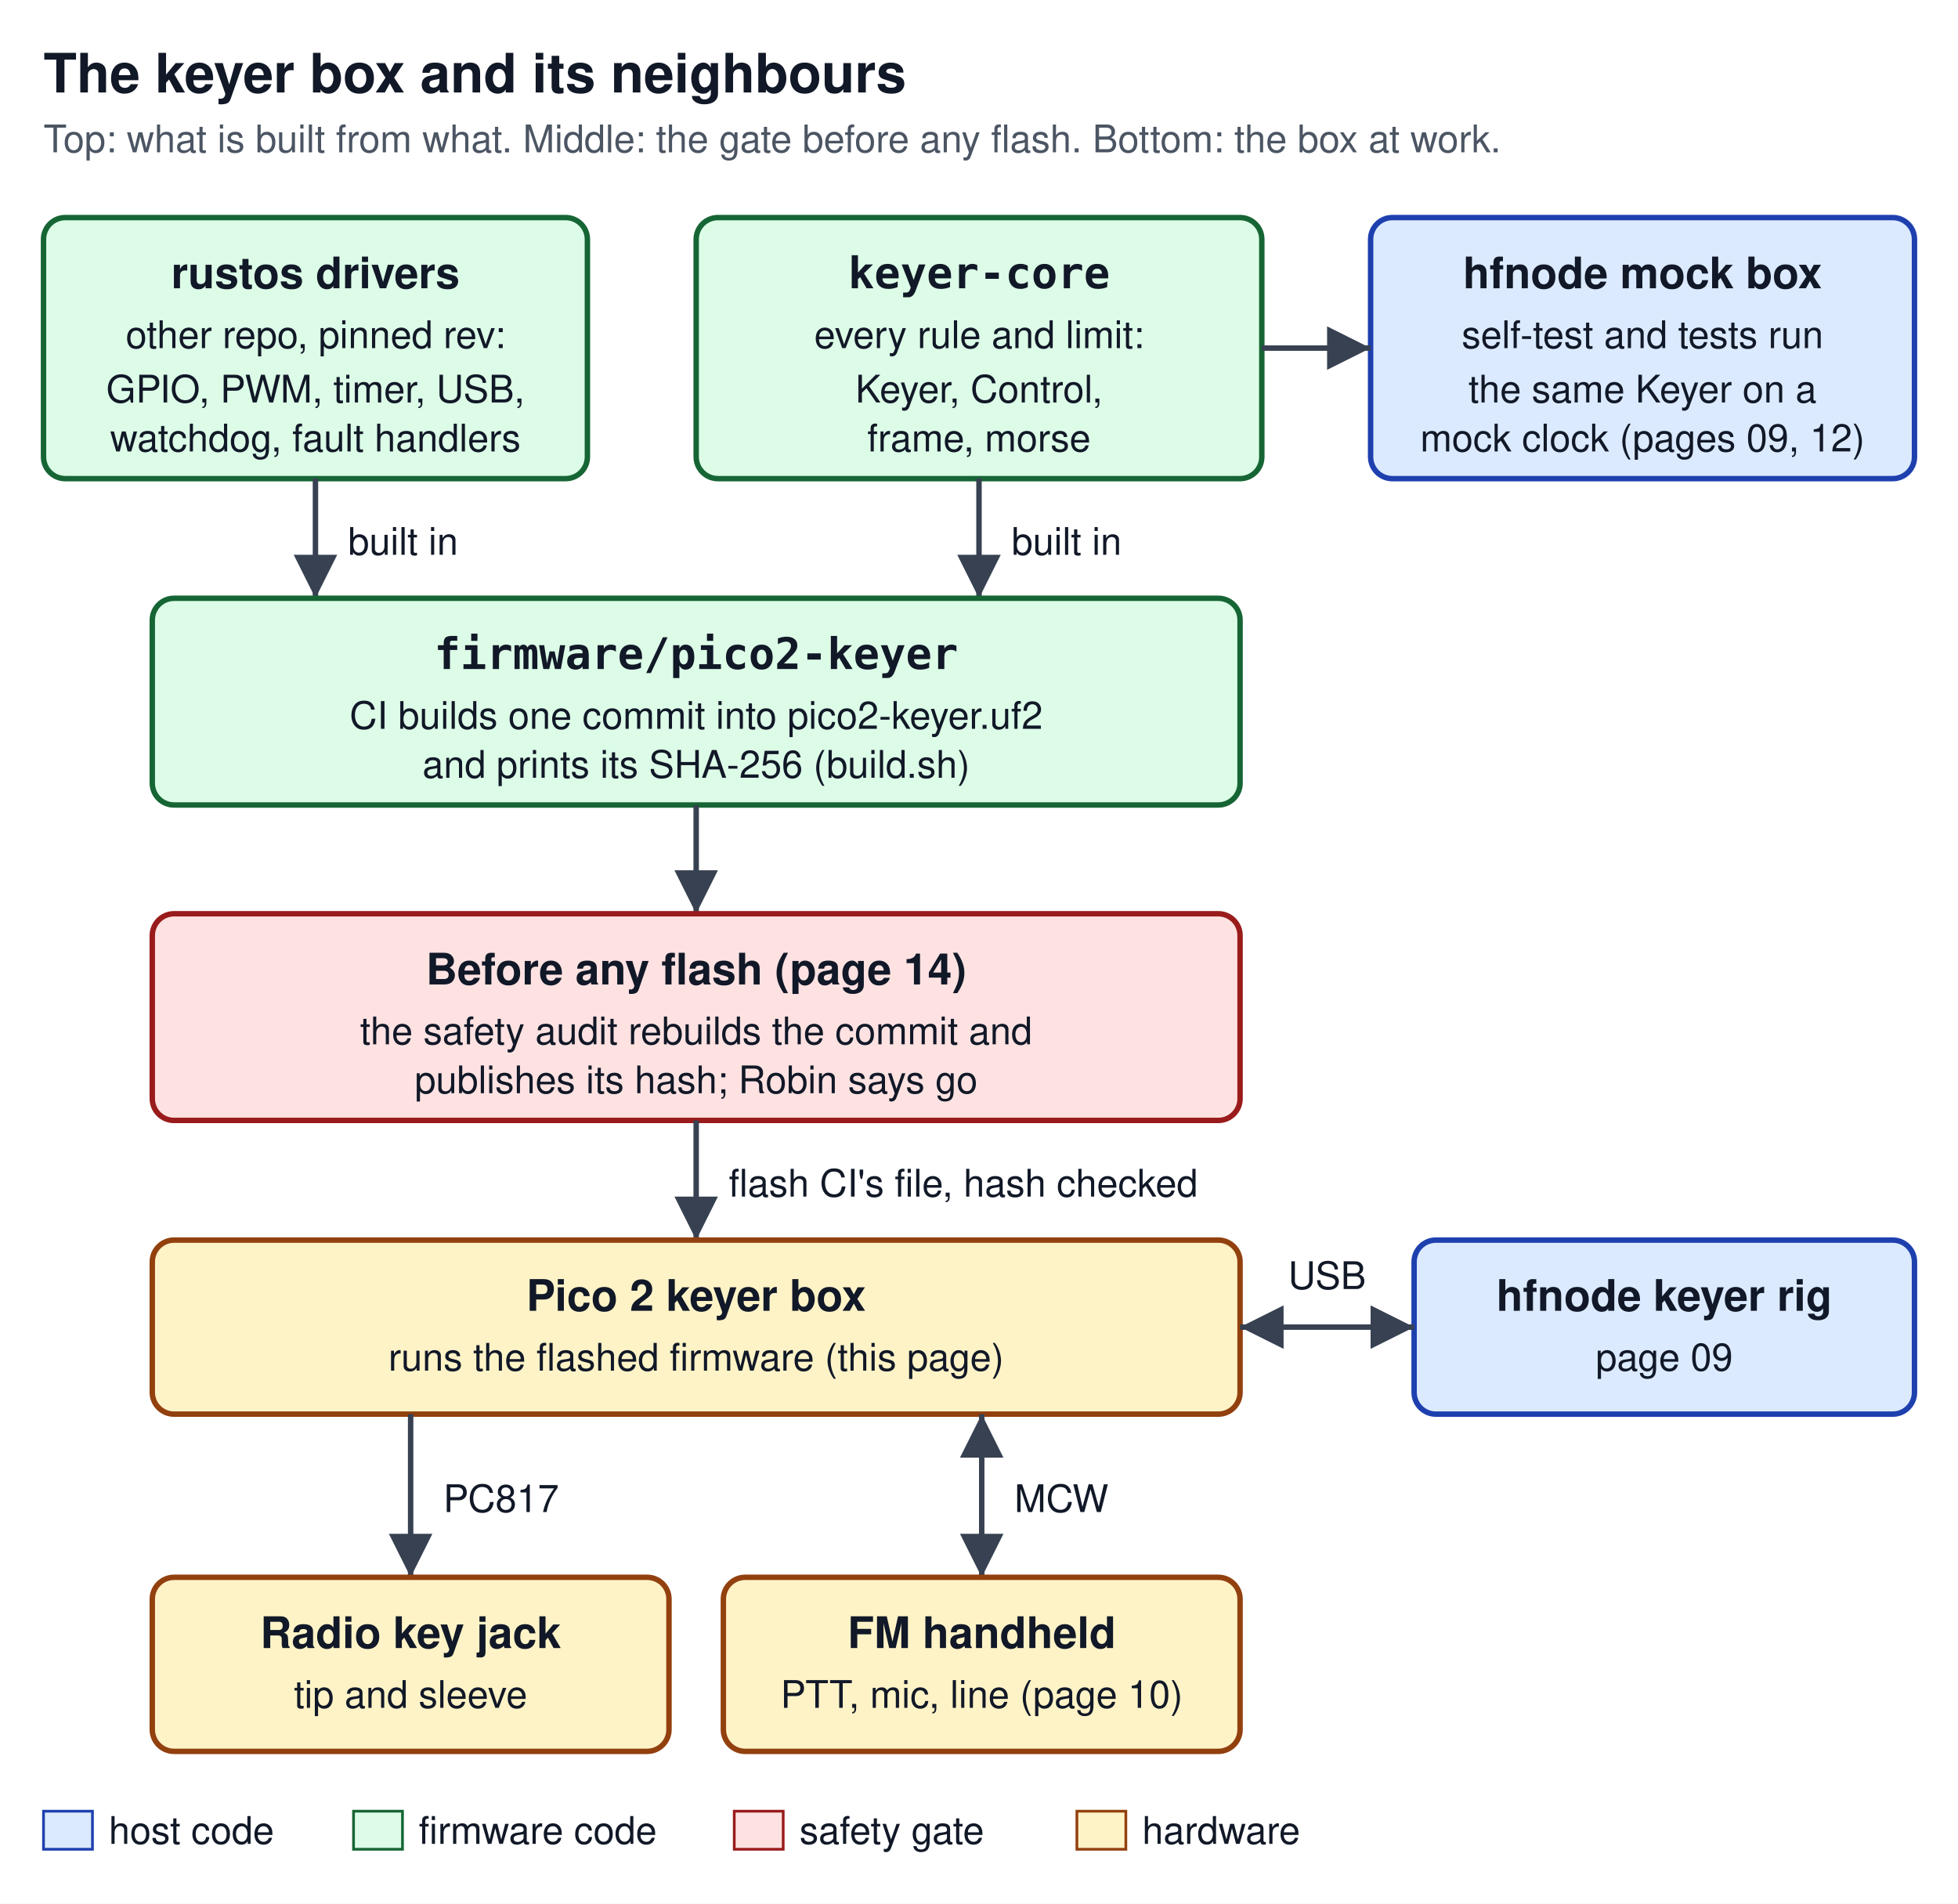
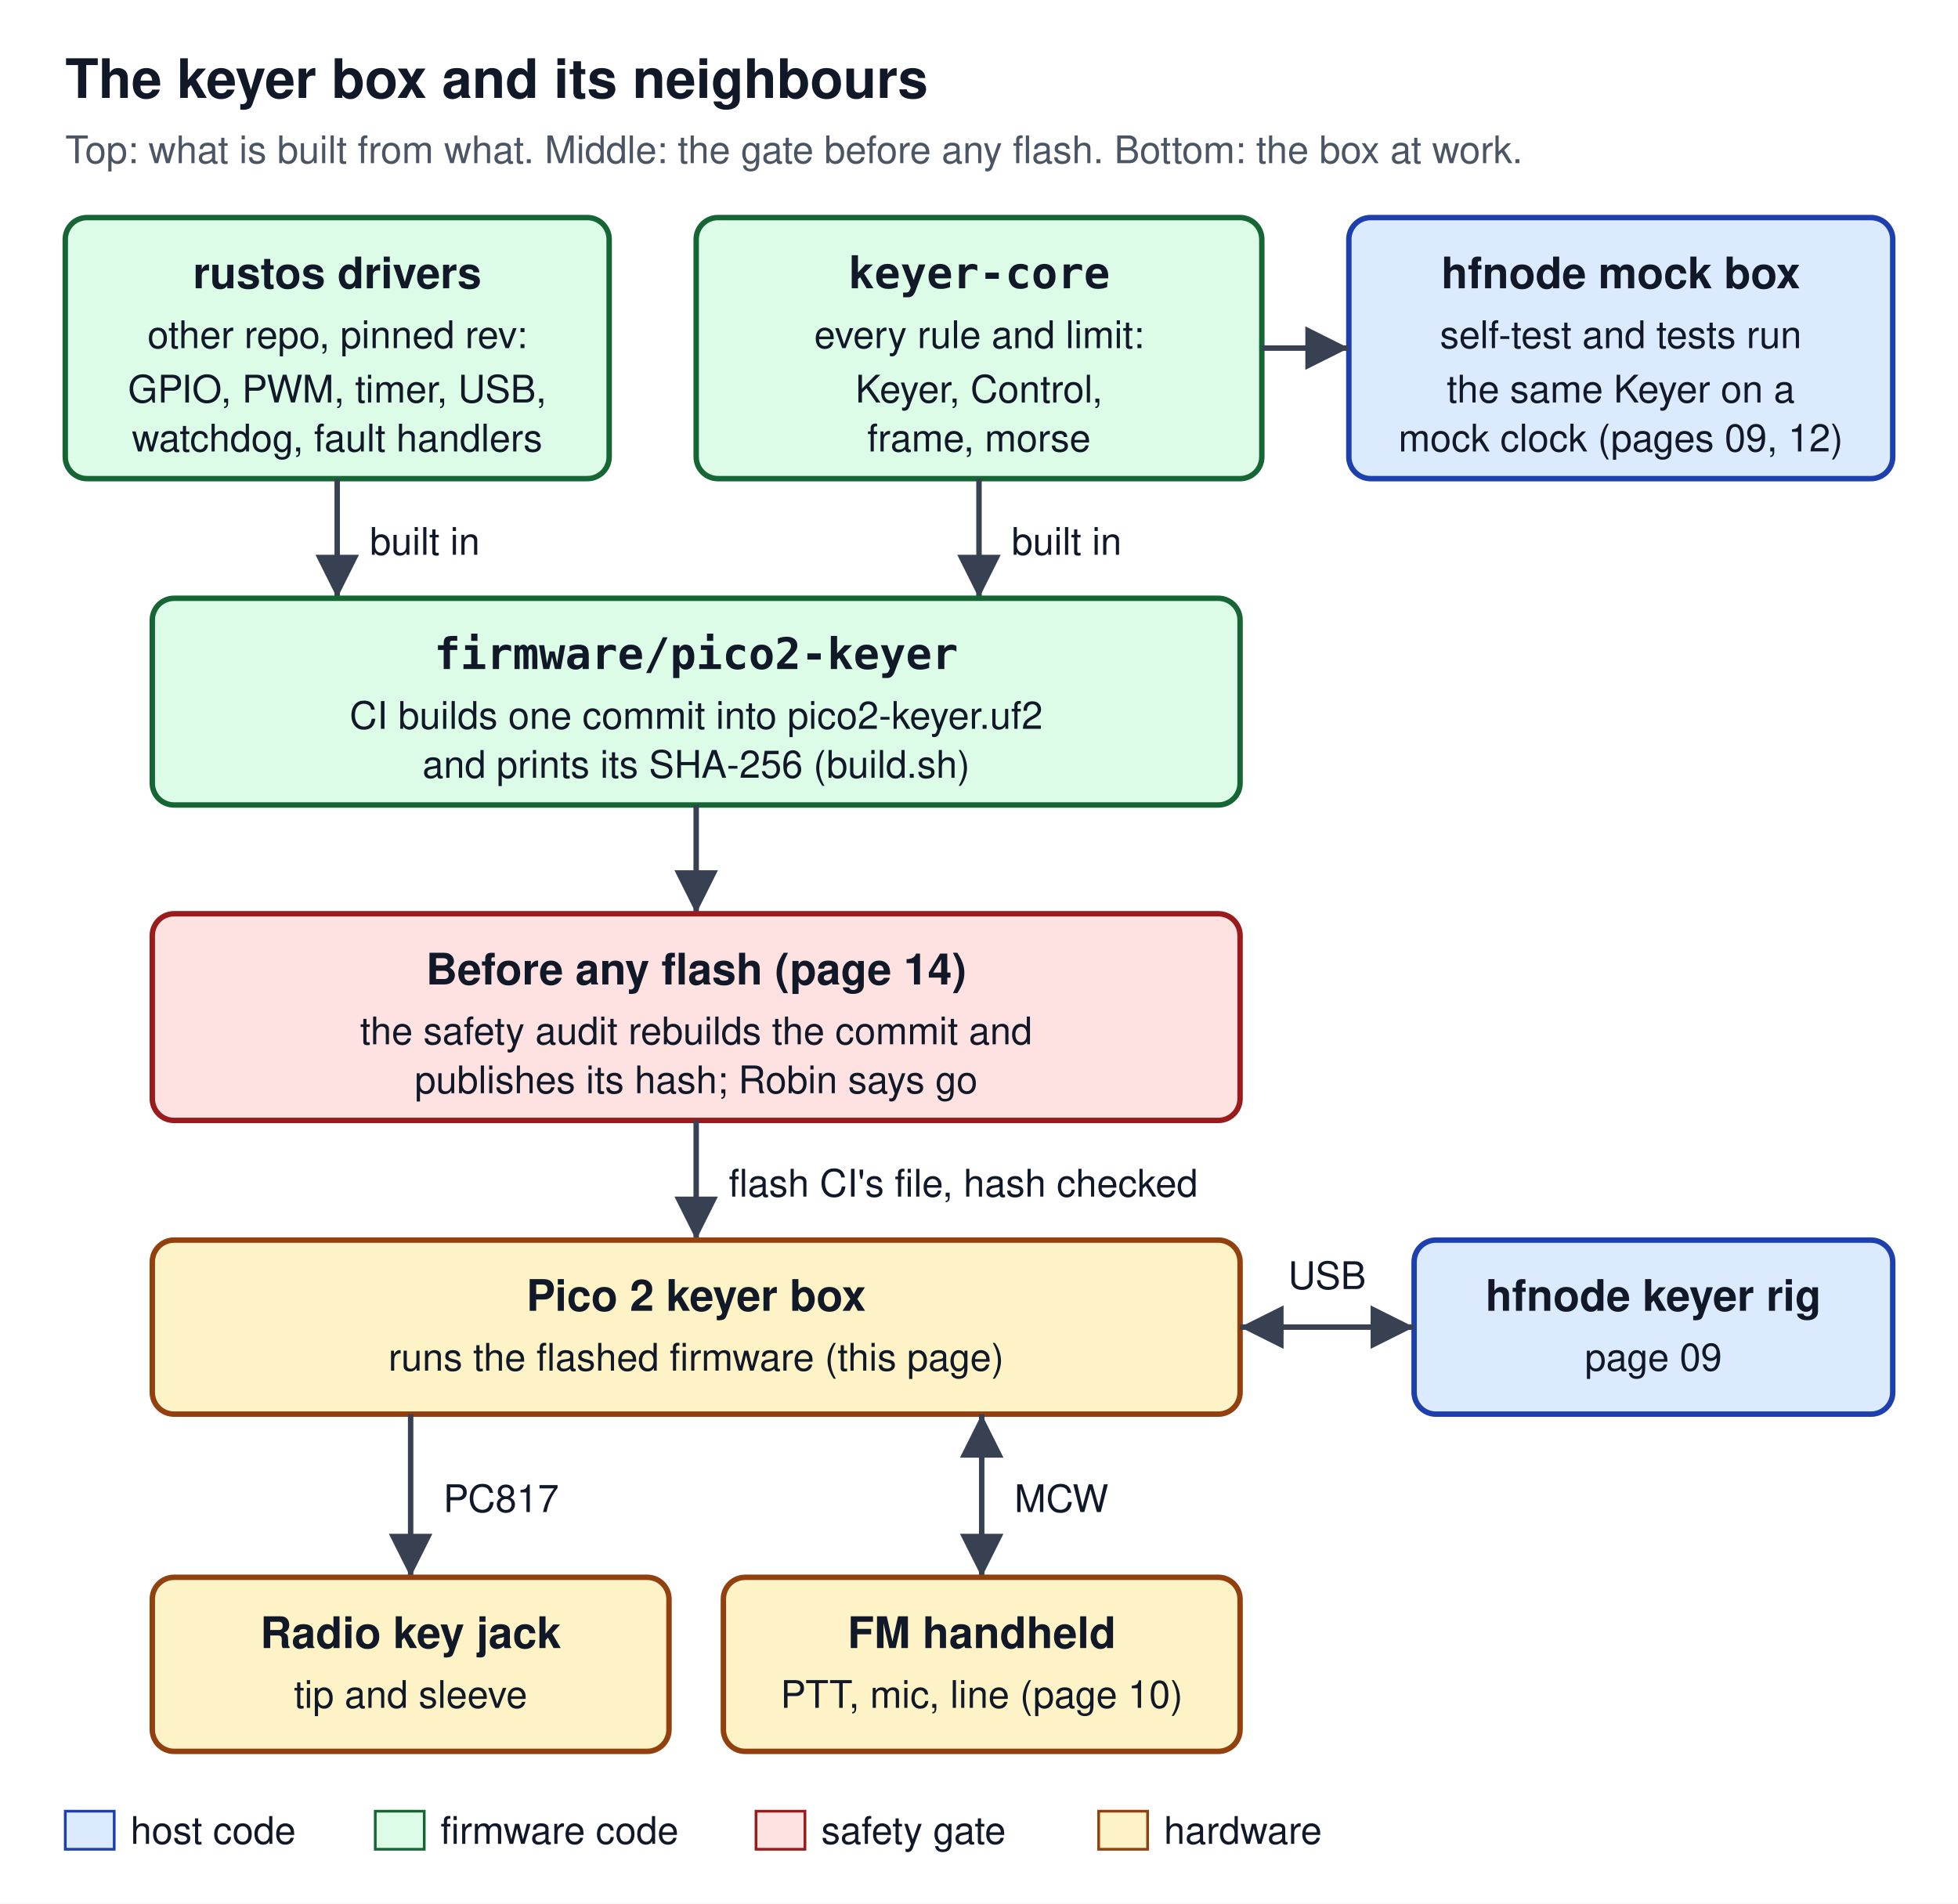
<svg xmlns="http://www.w3.org/2000/svg" viewBox="0 0 720 700" width="720" height="700" font-family="Helvetica, Arial, 'Liberation Sans', sans-serif" font-size="16" fill="#111827">
  <rect x="0" y="0" width="720" height="700" fill="#ffffff" />
  <defs>
    <marker id="k08c-arrow" viewBox="0 0 10 10" refX="10" refY="5" markerWidth="8" markerHeight="8" orient="auto-start-reverse">
      <path d="M0,0 L10,5 L0,10 z" fill="#374151" />
    </marker>
  </defs>
-   <text x="16" y="34" font-size="20" font-weight="bold">The keyer box and its neighbours</text>
-   <text x="16" y="56" font-size="14" fill="#4b5563">Top: what is built from what. Middle: the gate before any flash. Bottom: the box at work.</text>
-   <rect x="16" y="80" width="200" height="96" rx="8" fill="#dcfce7" stroke="#166534" stroke-width="2" />
-   <text x="116" y="106" text-anchor="middle" font-weight="bold">rustos drivers</text>
-   <text x="116" y="128" text-anchor="middle" font-size="14">other repo, pinned rev:</text>
-   <text x="116" y="148" text-anchor="middle" font-size="14">GPIO, PWM, timer, USB,</text>
-   <text x="116" y="166" text-anchor="middle" font-size="14">watchdog, fault handlers</text>
+   <text x="24" y="36" font-size="20" font-weight="bold">The keyer box and its neighbours</text>
+   <text x="24" y="60" font-size="14" fill="#4b5563">Top: what is built from what. Middle: the gate before any flash. Bottom: the box at work.</text>
+   <rect x="24" y="80" width="200" height="96" rx="8" fill="#dcfce7" stroke="#166534" stroke-width="2" />
+   <text x="124" y="106" text-anchor="middle" font-weight="bold">rustos drivers</text>
+   <text x="124" y="128" text-anchor="middle" font-size="14">other repo, pinned rev:</text>
+   <text x="124" y="148" text-anchor="middle" font-size="14">GPIO, PWM, timer, USB,</text>
+   <text x="124" y="166" text-anchor="middle" font-size="14">watchdog, fault handlers</text>
  <rect x="256" y="80" width="208" height="96" rx="8" fill="#dcfce7" stroke="#166534" stroke-width="2" />
  <text x="360" y="106" text-anchor="middle" font-weight="bold" font-family="Menlo, Consolas, 'DejaVu Sans Mono', monospace">keyer-core</text>
  <text x="360" y="128" text-anchor="middle" font-size="14">every rule and limit:</text>
  <text x="360" y="148" text-anchor="middle" font-size="14">Keyer, Control,</text>
  <text x="360" y="166" text-anchor="middle" font-size="14">frame, morse</text>
-   <rect x="504" y="80" width="200" height="96" rx="8" fill="#dbeafe" stroke="#1e40af" stroke-width="2" />
-   <text x="604" y="106" text-anchor="middle" font-weight="bold">hfnode mock box</text>
-   <text x="604" y="128" text-anchor="middle" font-size="14">self-test and tests run</text>
-   <text x="604" y="148" text-anchor="middle" font-size="14">the same Keyer on a</text>
-   <text x="604" y="166" text-anchor="middle" font-size="14">mock clock (pages 09, 12)</text>
-   <line x1="464" y1="128" x2="504" y2="128" stroke="#374151" stroke-width="2" marker-end="url(#k08c-arrow)" />
-   <line x1="116" y1="176" x2="116" y2="220" stroke="#374151" stroke-width="2" marker-end="url(#k08c-arrow)" />
+   <rect x="496" y="80" width="200" height="96" rx="8" fill="#dbeafe" stroke="#1e40af" stroke-width="2" />
+   <text x="596" y="106" text-anchor="middle" font-weight="bold">hfnode mock box</text>
+   <text x="596" y="128" text-anchor="middle" font-size="14">self-test and tests run</text>
+   <text x="596" y="148" text-anchor="middle" font-size="14">the same Keyer on a</text>
+   <text x="596" y="166" text-anchor="middle" font-size="14">mock clock (pages 09, 12)</text>
+   <line x1="464" y1="128" x2="496" y2="128" stroke="#374151" stroke-width="2" marker-end="url(#k08c-arrow)" />
+   <line x1="124" y1="176" x2="124" y2="220" stroke="#374151" stroke-width="2" marker-end="url(#k08c-arrow)" />
  <line x1="360" y1="176" x2="360" y2="220" stroke="#374151" stroke-width="2" marker-end="url(#k08c-arrow)" />
-   <text x="128" y="204" font-size="14">built in</text>
+   <text x="136" y="204" font-size="14">built in</text>
  <text x="372" y="204" font-size="14">built in</text>
  <rect x="56" y="220" width="400" height="76" rx="8" fill="#dcfce7" stroke="#166534" stroke-width="2" />
  <text x="256" y="246" text-anchor="middle" font-weight="bold" font-family="Menlo, Consolas, 'DejaVu Sans Mono', monospace">firmware/pico2-keyer</text>
  <text x="256" y="268" text-anchor="middle" font-size="14">CI builds one commit into pico2-keyer.uf2</text>
  <text x="256" y="286" text-anchor="middle" font-size="14">and prints its SHA-256 (build.sh)</text>
  <line x1="256" y1="296" x2="256" y2="336" stroke="#374151" stroke-width="2" marker-end="url(#k08c-arrow)" />
  <rect x="56" y="336" width="400" height="76" rx="8" fill="#fee2e2" stroke="#991b1b" stroke-width="2" />
  <text x="256" y="362" text-anchor="middle" font-weight="bold">Before any flash (page 14)</text>
  <text x="256" y="384" text-anchor="middle" font-size="14">the safety audit rebuilds the commit and</text>
  <text x="256" y="402" text-anchor="middle" font-size="14">publishes its hash; Robin says go</text>
  <line x1="256" y1="412" x2="256" y2="456" stroke="#374151" stroke-width="2" marker-end="url(#k08c-arrow)" />
  <text x="268" y="440" font-size="14">flash CI's file, hash checked</text>
  <rect x="56" y="456" width="400" height="64" rx="8" fill="#fef3c7" stroke="#92400e" stroke-width="2" />
  <text x="256" y="482" text-anchor="middle" font-weight="bold">Pico 2 keyer box</text>
  <text x="256" y="504" text-anchor="middle" font-size="14">runs the flashed firmware (this page)</text>
-   <rect x="520" y="456" width="184" height="64" rx="8" fill="#dbeafe" stroke="#1e40af" stroke-width="2" />
-   <text x="612" y="482" text-anchor="middle" font-weight="bold">hfnode keyer rig</text>
-   <text x="612" y="504" text-anchor="middle" font-size="14">page 09</text>
+   <rect x="520" y="456" width="176" height="64" rx="8" fill="#dbeafe" stroke="#1e40af" stroke-width="2" />
+   <text x="608" y="482" text-anchor="middle" font-weight="bold">hfnode keyer rig</text>
+   <text x="608" y="504" text-anchor="middle" font-size="14">page 09</text>
  <line x1="456" y1="488" x2="520" y2="488" stroke="#374151" stroke-width="2" marker-start="url(#k08c-arrow)" marker-end="url(#k08c-arrow)" />
  <text x="488" y="474" text-anchor="middle" font-size="14">USB</text>
  <line x1="151" y1="520" x2="151" y2="580" stroke="#374151" stroke-width="2" marker-end="url(#k08c-arrow)" />
  <text x="163" y="556" font-size="14">PC817</text>
  <line x1="361" y1="520" x2="361" y2="580" stroke="#374151" stroke-width="2" marker-start="url(#k08c-arrow)" marker-end="url(#k08c-arrow)" />
  <text x="373" y="556" font-size="14">MCW</text>
  <rect x="56" y="580" width="190" height="64" rx="8" fill="#fef3c7" stroke="#92400e" stroke-width="2" />
  <text x="151" y="606" text-anchor="middle" font-weight="bold">Radio key jack</text>
  <text x="151" y="628" text-anchor="middle" font-size="14">tip and sleeve</text>
  <rect x="266" y="580" width="190" height="64" rx="8" fill="#fef3c7" stroke="#92400e" stroke-width="2" />
  <text x="361" y="606" text-anchor="middle" font-weight="bold">FM handheld</text>
  <text x="361" y="628" text-anchor="middle" font-size="14">PTT, mic, line (page 10)</text>
-   <rect x="16" y="666" width="18" height="14" fill="#dbeafe" stroke="#1e40af" />
-   <text x="40" y="678" font-size="14">host code</text>
-   <rect x="130" y="666" width="18" height="14" fill="#dcfce7" stroke="#166534" />
-   <text x="154" y="678" font-size="14">firmware code</text>
-   <rect x="270" y="666" width="18" height="14" fill="#fee2e2" stroke="#991b1b" />
-   <text x="294" y="678" font-size="14">safety gate</text>
-   <rect x="396" y="666" width="18" height="14" fill="#fef3c7" stroke="#92400e" />
-   <text x="420" y="678" font-size="14">hardware</text>
+   <rect x="24" y="666" width="18" height="14" fill="#dbeafe" stroke="#1e40af" />
+   <text x="48" y="678" font-size="14">host code</text>
+   <rect x="138" y="666" width="18" height="14" fill="#dcfce7" stroke="#166534" />
+   <text x="162" y="678" font-size="14">firmware code</text>
+   <rect x="278" y="666" width="18" height="14" fill="#fee2e2" stroke="#991b1b" />
+   <text x="302" y="678" font-size="14">safety gate</text>
+   <rect x="404" y="666" width="18" height="14" fill="#fef3c7" stroke="#92400e" />
+   <text x="428" y="678" font-size="14">hardware</text>
</svg>
